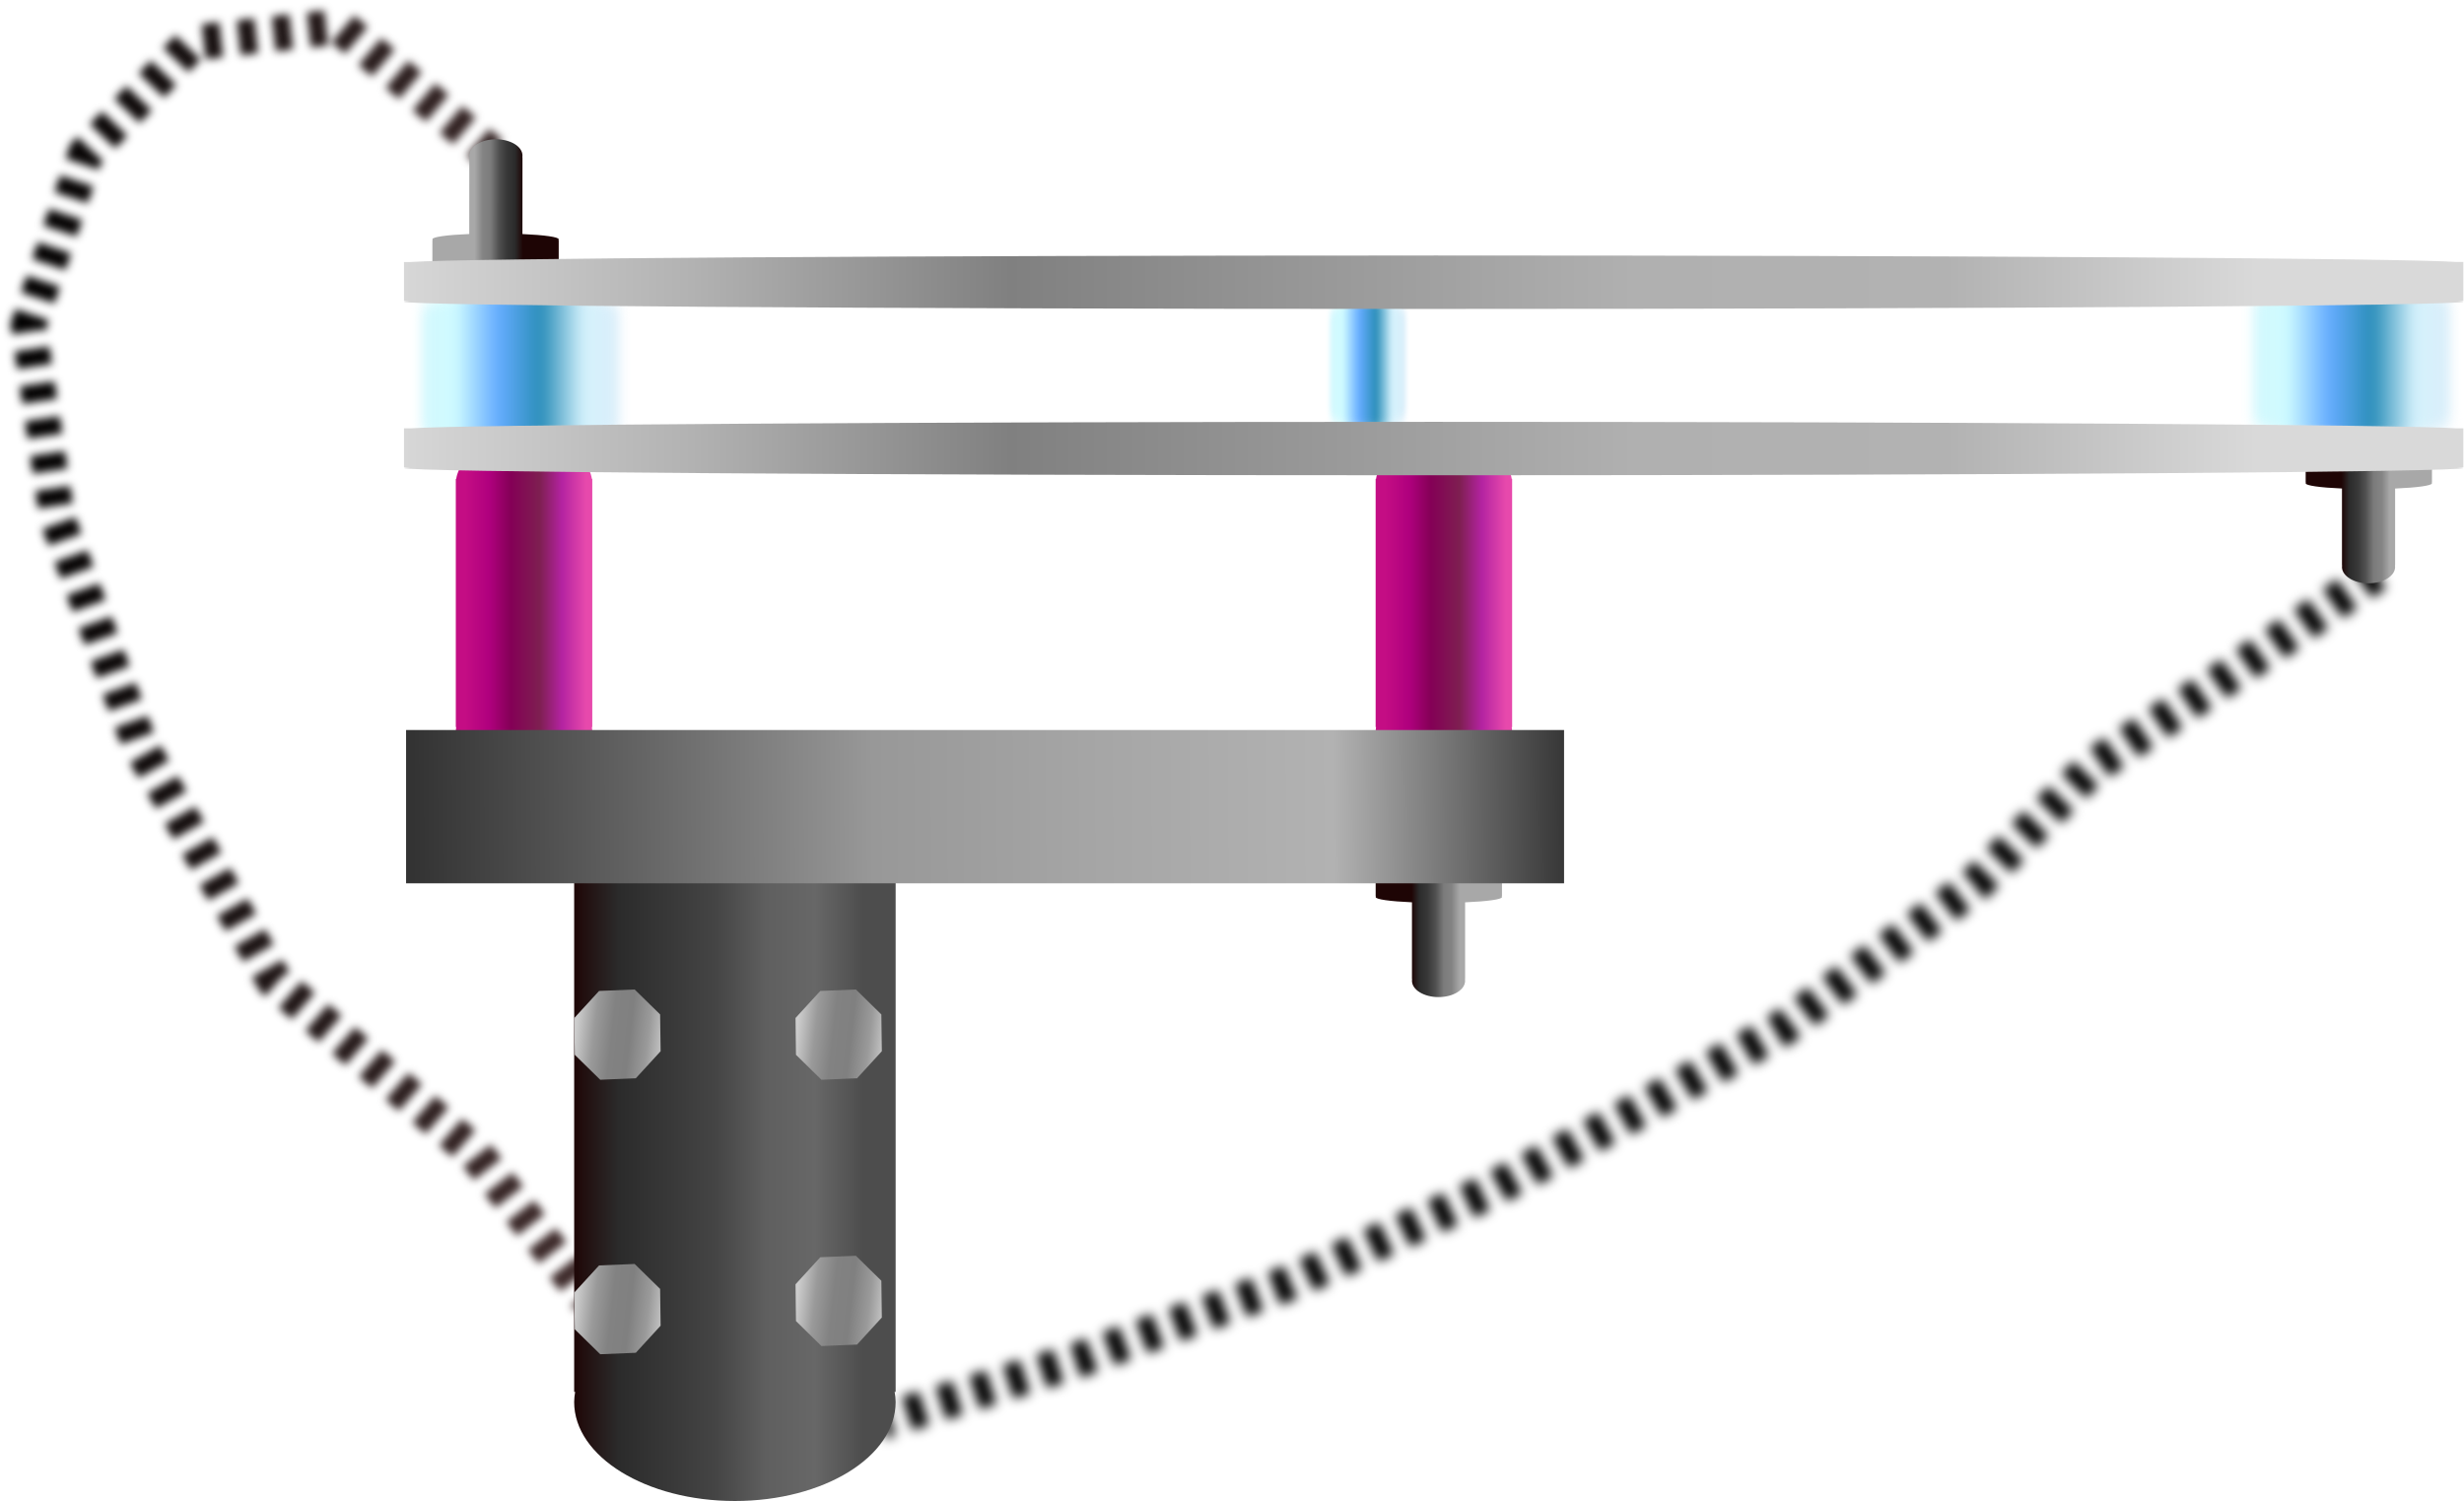
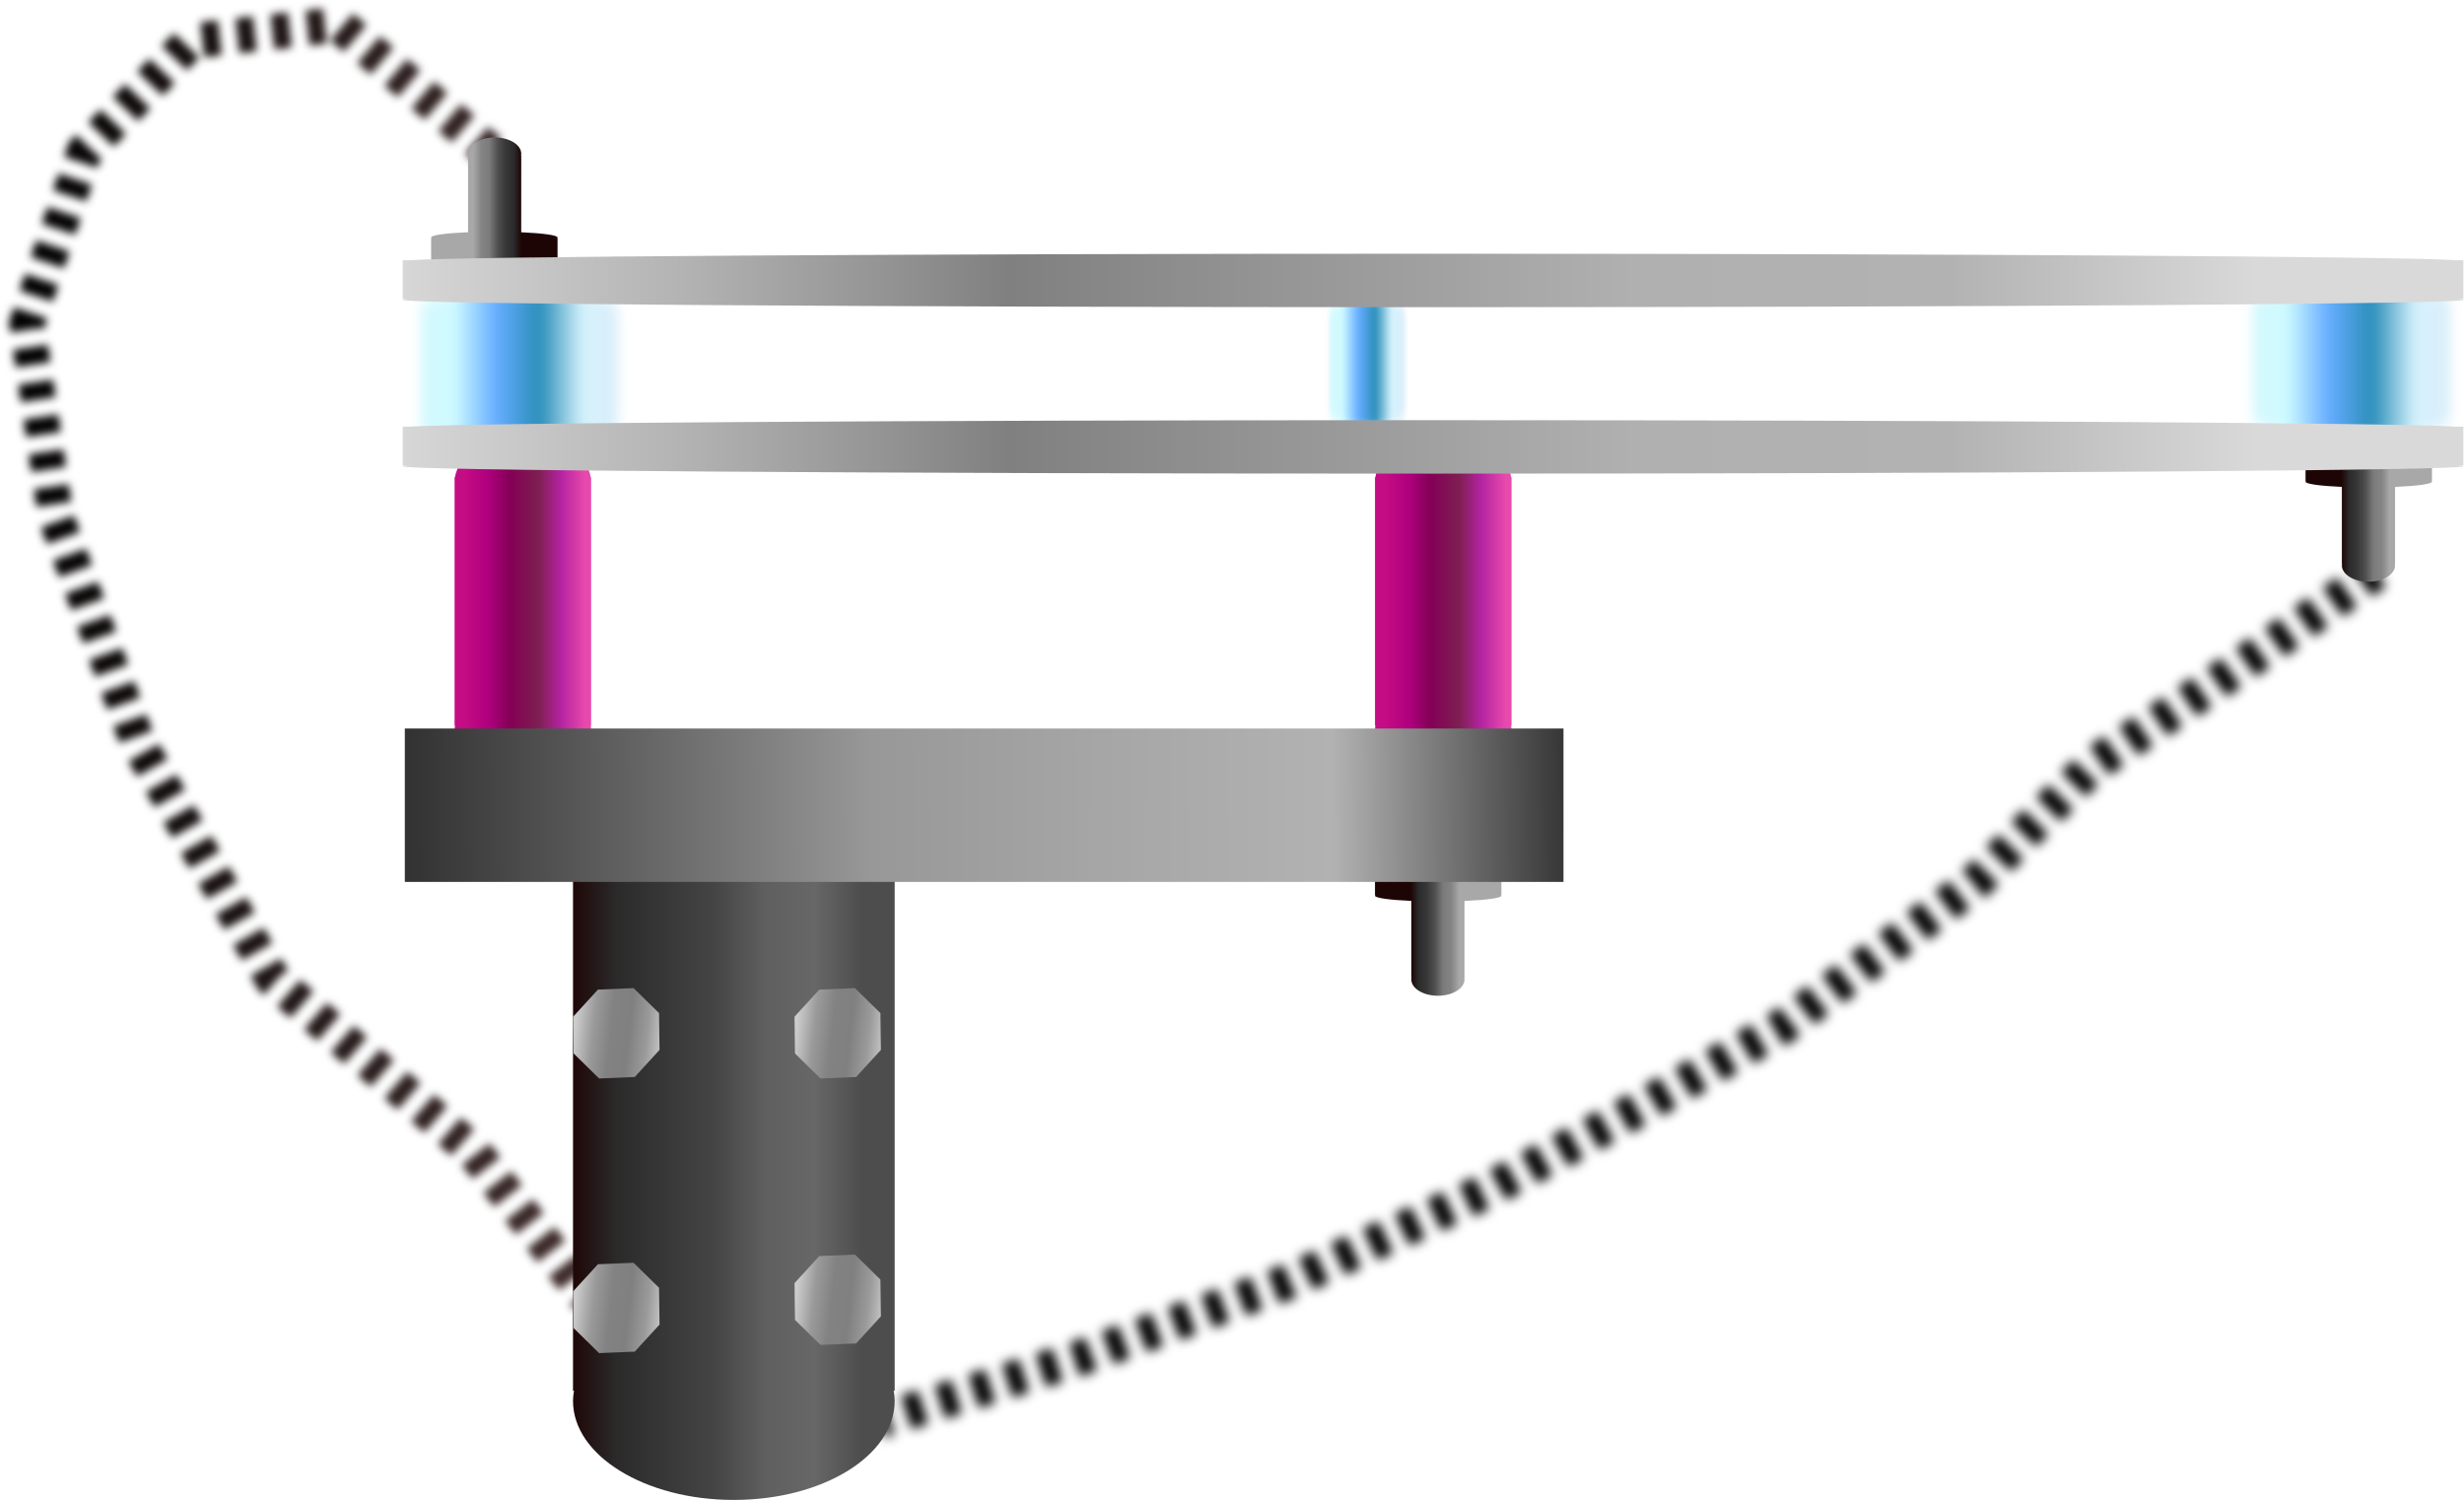
- <svg xmlns="http://www.w3.org/2000/svg" xmlns:xlink="http://www.w3.org/1999/xlink" width="92.432" height="56.308" version="1.1" id="svg34074">
+ <svg xmlns="http://www.w3.org/2000/svg" xmlns:xlink="http://www.w3.org/1999/xlink" version="1.1" id="svg34074" viewBox="0 0 300 182.633">
  <defs id="defs34071">
    <linearGradient id="linearGradient13835">
      <stop style="stop-color:#1e0505;stop-opacity:1" offset="0" id="stop13821" />
      <stop style="stop-color:#2b2b2b;stop-opacity:1" offset=".146" id="stop13823" />
      <stop style="stop-color:#383838;stop-opacity:1" offset=".3" id="stop13825" />
      <stop style="stop-color:#454545;stop-opacity:1" offset=".448" id="stop13827" />
      <stop style="stop-color:#5f5f5f;stop-opacity:1" offset=".6" id="stop13829" />
      <stop style="stop-color:#676767;stop-opacity:1" offset=".751" id="stop13831" />
      <stop style="stop-color:#4d4d4d;stop-opacity:1" offset=".9" id="stop13833" />
    </linearGradient>
    <linearGradient id="linearGradient13019">
      <stop style="stop-color:#ccc;stop-opacity:1" offset="0" id="stop13015" />
      <stop style="stop-color:#9a9a9a;stop-opacity:1" offset=".2" id="stop13087" />
      <stop style="stop-color:#828282;stop-opacity:1" offset=".4" id="stop13089" />
      <stop style="stop-color:gray;stop-opacity:1" offset=".6" id="stop13091" />
      <stop style="stop-color:#9a9a9a;stop-opacity:1" offset=".8" id="stop13093" />
      <stop style="stop-color:#ccc;stop-opacity:1" offset="1" id="stop13017" />
    </linearGradient>
    <linearGradient id="linearGradient6155">
      <stop style="stop-color:#d5f7fd;stop-opacity:1" offset="0" id="stop6143" />
      <stop style="stop-color:#cffbff;stop-opacity:1" offset=".2" id="stop6145" />
      <stop style="stop-color:#65acff;stop-opacity:1" offset=".4" id="stop6147" />
      <stop style="stop-color:#2b8eb9;stop-opacity:1" offset=".6" id="stop6149" />
      <stop style="stop-color:#d5f2fc;stop-opacity:1" offset=".8" id="stop6151" />
      <stop style="stop-color:#dbecf9;stop-opacity:1" offset="1" id="stop6153" />
    </linearGradient>
    <linearGradient id="linearGradient5320">
      <stop style="stop-color:#000;stop-opacity:1" offset="0" id="stop5316" />
      <stop style="stop-color:#000;stop-opacity:1" offset="1" id="stop5318" />
    </linearGradient>
    <linearGradient id="linearGradient4467">
      <stop style="stop-color:#000;stop-opacity:1" offset="0" id="stop4463" />
      <stop style="stop-color:#442f2f;stop-opacity:1" offset="1" id="stop4465" />
    </linearGradient>
    <linearGradient id="linearGradient58375">
      <stop style="stop-color:#1e0505;stop-opacity:1" offset="0" id="stop58361" />
      <stop style="stop-color:#2b2b2b;stop-opacity:1" offset=".146" id="stop58363" />
      <stop style="stop-color:#383838;stop-opacity:1" offset=".3" id="stop58365" />
      <stop style="stop-color:#505050;stop-opacity:1" offset=".448" id="stop58367" />
      <stop style="stop-color:#7b7b7b;stop-opacity:1" offset=".6" id="stop58369" />
      <stop style="stop-color:#848484;stop-opacity:1" offset=".751" id="stop58371" />
      <stop style="stop-color:#a8a8a8;stop-opacity:1" offset=".9" id="stop58373" />
    </linearGradient>
    <linearGradient id="linearGradient55441">
      <stop style="stop-color:#333;stop-opacity:1" offset="0" id="stop55437" />
      <stop style="stop-color:#656565;stop-opacity:1" offset=".201" id="stop55445" />
      <stop style="stop-color:#989898;stop-opacity:1" offset=".4" id="stop55447" />
      <stop style="stop-color:#a6a6a6;stop-opacity:1" offset=".6" id="stop55449" />
      <stop style="stop-color:#b2b2b2;stop-opacity:1" offset=".8" id="stop55451" />
      <stop style="stop-color:#373737;stop-opacity:1" offset="1" id="stop55439" />
    </linearGradient>
-     <linearGradient xlink:href="#linearGradient31314" id="linearGradient31318" x1="134.835" y1="185.429" x2="171.708" y2="185.429" gradientUnits="userSpaceOnUse" gradientTransform="matrix(2.1111 0 0 .06628 -284.2167 11.29057)" />
+     <linearGradient xlink:href="#linearGradient31314" id="linearGradient31318" x1="134.835" y1="185.429" x2="171.708" y2="185.429" gradientUnits="userSpaceOnUse" gradientTransform="matrix(6.85603 0 0 .21525 -891.445 65.91154)" />
    <linearGradient id="linearGradient31314">
      <stop style="stop-color:#d9d9d9;stop-opacity:1" offset="0" id="stop31302" />
      <stop style="stop-color:#b2b2b2;stop-opacity:1" offset=".146" id="stop31304" />
      <stop style="stop-color:gray;stop-opacity:1" offset=".3" id="stop31306" />
      <stop style="stop-color:#989898;stop-opacity:1" offset=".448" id="stop31308" />
      <stop style="stop-color:#b0b0b0;stop-opacity:1" offset=".6" id="stop31310" />
      <stop style="stop-color:#b2b2b2;stop-opacity:1" offset=".751" id="stop46591" />
      <stop style="stop-color:#d9d9d9;stop-opacity:1" offset=".9" id="stop31312" />
    </linearGradient>
-     <linearGradient xlink:href="#linearGradient31314" id="linearGradient47325" gradientUnits="userSpaceOnUse" gradientTransform="matrix(2.1111 0 0 .06628 -284.2167 17.53108)" x1="134.835" y1="185.429" x2="171.708" y2="185.429" />
-     <linearGradient xlink:href="#linearGradient31314-8" id="linearGradient31318-3" x1="134.835" y1="185.429" x2="171.708" y2="185.429" gradientUnits="userSpaceOnUse" gradientTransform="matrix(.1399 0 0 .42242 -15.93587 -42.53723)" />
+     <linearGradient xlink:href="#linearGradient31314" id="linearGradient47325" gradientUnits="userSpaceOnUse" gradientTransform="matrix(6.85603 0 0 .21525 -891.445 86.17827)" x1="134.835" y1="185.429" x2="171.708" y2="185.429" />
+     <linearGradient xlink:href="#linearGradient31314-8" id="linearGradient31318-3" x1="134.835" y1="185.429" x2="171.708" y2="185.429" gradientUnits="userSpaceOnUse" gradientTransform="matrix(.45433 0 0 1.37184 -20.17374 -108.9001)" />
    <linearGradient id="linearGradient31314-8">
      <stop style="stop-color:#c40d84;stop-opacity:1" offset=".077" id="stop31302-1" />
      <stop style="stop-color:#b0007e;stop-opacity:1" offset=".249" id="stop31304-5" />
      <stop style="stop-color:#840056;stop-opacity:1" offset=".41" id="stop31306-3" />
      <stop style="stop-color:#7e1f51;stop-opacity:1" offset=".618" id="stop31308-5" />
      <stop style="stop-color:#b423a1;stop-opacity:1" offset=".779" id="stop31310-4" />
      <stop style="stop-color:#e749ac;stop-opacity:1" offset=".955" id="stop31312-3" />
    </linearGradient>
-     <linearGradient xlink:href="#linearGradient31314-8" id="linearGradient53925" gradientUnits="userSpaceOnUse" gradientTransform="matrix(.1399 0 0 .42242 18.57047 -42.53723)" x1="134.835" y1="185.429" x2="171.708" y2="185.429" />
-     <linearGradient xlink:href="#linearGradient55441" id="linearGradient55443" x1="1.346" y1="42.827" x2="44.54" y2="42.582" gradientUnits="userSpaceOnUse" />
-     <linearGradient xlink:href="#linearGradient13835" id="linearGradient57633" gradientUnits="userSpaceOnUse" gradientTransform="matrix(.32956 0 0 .90676 -37.12199 -112.5467)" x1="134.835" y1="185.429" x2="171.708" y2="185.429" />
-     <linearGradient xlink:href="#linearGradient58375" id="linearGradient63507" gradientUnits="userSpaceOnUse" gradientTransform="matrix(.05447 0 0 .1494 66.36167 4.915024)" x1="134.835" y1="185.429" x2="171.708" y2="185.429" />
-     <linearGradient xlink:href="#linearGradient58375" id="linearGradient65694" gradientUnits="userSpaceOnUse" gradientTransform="matrix(.05447 0 0 .1494 31.47506 20.43726)" x1="134.835" y1="185.429" x2="171.708" y2="185.429" />
-     <linearGradient xlink:href="#linearGradient58375" id="linearGradient67150" gradientUnits="userSpaceOnUse" gradientTransform="matrix(-.05447 -.00003 .00008 -.1494 12.81152 48.18394)" x1="134.835" y1="185.429" x2="171.708" y2="185.429" />
+     <linearGradient xlink:href="#linearGradient31314-8" id="linearGradient53925" gradientUnits="userSpaceOnUse" gradientTransform="matrix(.45433 0 0 1.37184 91.88939 -108.9001)" x1="134.835" y1="185.429" x2="171.708" y2="185.429" />
+     <linearGradient xlink:href="#linearGradient55441" id="linearGradient55443" x1="1.346" y1="42.827" x2="44.54" y2="42.582" gradientUnits="userSpaceOnUse" gradientTransform="matrix(3.2476 0 0 3.2476 31.57974 29.24418)" />
+     <linearGradient xlink:href="#linearGradient13835" id="linearGradient57633" gradientUnits="userSpaceOnUse" gradientTransform="matrix(1.07029 0 0 2.94482 -88.97797 -336.2635)" x1="134.835" y1="185.429" x2="171.708" y2="185.429" />
+     <linearGradient xlink:href="#linearGradient58375" id="linearGradient63507" gradientUnits="userSpaceOnUse" gradientTransform="matrix(.1769 0 0 .48519 247.0965 45.20626)" x1="134.835" y1="185.429" x2="171.708" y2="185.429" />
+     <linearGradient xlink:href="#linearGradient58375" id="linearGradient65694" gradientUnits="userSpaceOnUse" gradientTransform="matrix(.1769 0 0 .48519 133.7984 95.61641)" x1="134.835" y1="185.429" x2="171.708" y2="185.429" />
+     <linearGradient xlink:href="#linearGradient58375" id="linearGradient67150" gradientUnits="userSpaceOnUse" gradientTransform="matrix(-.1769 -.0001 .00025 -.48519 73.18655 185.7268)" x1="134.835" y1="185.429" x2="171.708" y2="185.429" />
    <linearGradient xlink:href="#linearGradient4467" id="linearGradient4469" x1="-14.094" y1="37.786" x2="9.024" y2="37.786" gradientUnits="userSpaceOnUse" />
    <linearGradient xlink:href="#linearGradient5320" id="linearGradient5322" x1="18.173" y1="50.46" x2="75.921" y2="50.46" gradientUnits="userSpaceOnUse" />
    <linearGradient xlink:href="#linearGradient6155" id="linearGradient6889" x1="60.483" y1="68.449" x2="68.568" y2="68.449" gradientUnits="userSpaceOnUse" gradientTransform="translate(-59.16892 -41.64877)" />
    <linearGradient xlink:href="#linearGradient6155" id="linearGradient7732" gradientUnits="userSpaceOnUse" gradientTransform="translate(-24.74337 -41.95614)" x1="60.483" y1="68.449" x2="68.568" y2="68.449" />
    <linearGradient xlink:href="#linearGradient6155" id="linearGradient7736" gradientUnits="userSpaceOnUse" gradientTransform="translate(9.5285 -41.95614)" x1="60.483" y1="68.449" x2="68.568" y2="68.449" />
    <linearGradient xlink:href="#linearGradient13019" id="linearGradient13021" x1="241.861" y1="206.94" x2="299.106" y2="200.602" gradientUnits="userSpaceOnUse" />
    <linearGradient xlink:href="#linearGradient13019" id="linearGradient13967" gradientUnits="userSpaceOnUse" x1="241.861" y1="206.94" x2="299.106" y2="200.602" />
    <linearGradient xlink:href="#linearGradient13019" id="linearGradient13971" gradientUnits="userSpaceOnUse" x1="241.861" y1="206.94" x2="299.106" y2="200.602" />
    <linearGradient xlink:href="#linearGradient13019" id="linearGradient13975" gradientUnits="userSpaceOnUse" x1="241.861" y1="206.94" x2="299.106" y2="200.602" />
-     <filter style="color-interpolation-filters:sRGB" id="filter2452" x="-.051" y="-.021" width="1.094" height="1.037">
+     <filter style="color-interpolation-filters:sRGB" id="filter2452" x="-.048" y="-.019" width="1.091" height="1.036">
      <feGaussianBlur stdDeviation=".163" id="feGaussianBlur2454" />
    </filter>
    <filter style="color-interpolation-filters:sRGB" id="filter5312" x="-.013" y="-.034" width="1.029" height="1.071">
      <feGaussianBlur stdDeviation=".225" id="feGaussianBlur5314" />
    </filter>
    <filter style="color-interpolation-filters:sRGB" id="filter6883" x="-.069" y="-.119" width="1.138" height="1.238">
      <feGaussianBlur stdDeviation=".214" id="feGaussianBlur6885" />
    </filter>
  </defs>
-   <g id="stark" transform="translate(14.13255 -12.99356)">
-     <path id="path6139" style="mix-blend-mode:normal;fill:url(#linearGradient6889);fill-opacity:1;stroke-width:.161;filter:url(#filter6883)" d="M5.385 24.641a3.704.585 0 0 0-3.681.525h-.023V28.315h.023a3.704.585 0 0 0-.023.06 3.704.585 0 0 0 3.704.585 3.704.585 0 0 0 3.704-.585 3.704.585 0 0 0-.023-.06h.023V25.166h-.023a3.704.585 0 0 0-3.68-.525Zm-3.76.585.057 3.18z" transform="matrix(1 0 0 1.4311 0 -11.47692)" />
-     <path id="path7730" style="mix-blend-mode:normal;fill:url(#linearGradient7732);fill-opacity:1;stroke-width:.161;filter:url(#filter6883)" d="M39.81 24.334a3.704.585 0 0 0-3.681.525h-.023V28.008h.023a3.704.585 0 0 0-.023.06 3.704.585 0 0 0 3.704.585 3.704.585 0 0 0 3.704-.585 3.704.585 0 0 0-.023-.06h.023V24.858h-.023a3.704.585 0 0 0-3.68-.525zm-3.76.585.057 3.18z" transform="matrix(.38467 0 0 1.17244 21.86658 -4.414818)" />
-     <path id="path7734" style="mix-blend-mode:normal;fill:url(#linearGradient7736);fill-opacity:1;stroke-width:.161;filter:url(#filter6883)" d="M74.082 24.334a3.704.585 0 0 0-3.681.525h-.023V28.008h.023a3.704.585 0 0 0-.023.06 3.704.585 0 0 0 3.704.585 3.704.585 0 0 0 3.704-.585 3.704.585 0 0 0-.023-.06h.023V24.858h-.023a3.704.585 0 0 0-3.68-.525zm-3.76.585.057 3.18z" transform="matrix(1 0 0 1.37362 0 -9.821582)" />
-     <path style="fill:none;stroke:url(#linearGradient5322);stroke-width:1.323;stroke-dasharray:.661,.661;stroke-dashoffset:0;stroke-opacity:1;filter:url(#filter5312)" d="m75.005 34.51-5.994 4.15-4.611 3.074-4.457 4.457-7.223 5.379-5.379 3.074-5.686 3.074-7.377 3.381-7.992 2.92-7.377 2.305" id="path5310" />
-     <path style="fill:none;stroke:url(#linearGradient4469);stroke-width:1.323;stroke-dasharray:.661,.661;stroke-dashoffset:0;stroke-opacity:1;filter:url(#filter2452)" d="m4.303 18.75-5.686-4.764-5.533.615-3.996 4.15-2.152 6.455 1.076 7.223 3.074 8.453 5.072 8.914 7.531 6.455 4.303 5.533" id="path2342" />
-     <path id="path67148" style="fill:url(#linearGradient67150);fill-opacity:1;stroke-width:.085" d="M4.457 23.35a2.369.216.03 0 0 2.355-.193l.014 0.0 0-.022.001-1.143-.014-0a2.369.216.03 0 0 .014-.022 2.369.216.03 0 0-1.362-.196l.002-2.881-.006-0a.997.612.03 0 0 .006-.063.997.612.03 0 0-.997-.612.997.612.03 0 0-.997.611.997.612.03 0 0 .006.063l-.006-0-.002 2.88a2.369.216.03 0 0-1.383.196 2.369.216.03 0 0 .015.022l-.015-0-.001 1.143-0.0.022.015 0a2.369.216.03 0 0 2.354.195zm2.406-.215-.036-1.176z" />
-     <path id="path65692" style="fill:url(#linearGradient65694);fill-opacity:1;stroke-width:.085" d="M39.842 45.267a2.369.216 0 0 0-2.355.194h-.014V46.626h.014a2.369.216 0 0 0-.014.022 2.369.216 0 0 0 1.362.195v2.881h.006a.997.612 0 0 0-.006.063.997.612 0 0 0 .997.612.997.612 0 0 0 .996-.612.997.612 0 0 0-.006-.063h.006V46.844a2.369.216 0 0 0 1.383-.196 2.369.216 0 0 0-.015-.022h.015V45.461h-.015a2.369.216 0 0 0-2.354-.194zm-2.406.216.036 1.176z" />
-     <path id="path63505" style="fill:url(#linearGradient63507);fill-opacity:1;stroke-width:.085" d="M74.729 29.745a2.369.216 0 0 0-2.355.194h-.014V31.103h.014a2.369.216 0 0 0-.014.022 2.369.216 0 0 0 1.362.195v2.881h.006a.997.612 0 0 0-.006.063.997.612 0 0 0 .997.612.997.612 0 0 0 .996-.612.997.612 0 0 0-.006-.063h.006v-2.88a2.369.216 0 0 0 1.383-.196 2.369.216 0 0 0-.015-.022h.015V29.939h-.015a2.369.216 0 0 0-2.354-.194zm-2.406.216.036 1.176z" />
-     <path id="path57631" style="fill:url(#linearGradient57633);fill-opacity:1;stroke-width:.517" d="M13.436 41.886a6.03 3.713 0 0 0-5.993 3.332h-.037v19.99h.037a6.03 3.713 0 0 0-.037.381 6.03 3.713 0 0 0 6.03 3.714 6.03 3.713 0 0 0 6.03-3.714 6.03 3.713 0 0 0-.038-.381h.038V45.217h-.038a6.03 3.713 0 0 0-5.992-3.332Zm-6.122 3.712.092 20.182z" />
-     <path id="path53921" style="fill:url(#linearGradient53925);fill-opacity:1;stroke-width:.23" d="M40.032 29.405a2.56 1.73 0 0 0-2.544 1.552h-.016V40.27h.016a2.56 1.73 0 0 0-.016.177 2.56 1.73 0 0 0 2.56 1.73 2.56 1.73 0 0 0 2.56-1.73 2.56 1.73 0 0 0-.016-.177h.016V30.957h-.016a2.56 1.73 0 0 0-2.544-1.552zm-2.599 1.729.039 9.402z" />
-     <path id="path31294-6" style="fill:url(#linearGradient31318-3);fill-opacity:1;stroke-width:.23" d="M5.526 29.405a2.56 1.73 0 0 0-2.544 1.552h-.016V40.27h.016a2.56 1.73 0 0 0-.016.177 2.56 1.73 0 0 0 2.56 1.73 2.56 1.73 0 0 0 2.56-1.73 2.56 1.73 0 0 0-.016-.177h.016V30.957h-.016a2.56 1.73 0 0 0-2.544-1.552Zm-2.599 1.729.039 9.402z" />
-     <path id="path31294" style="fill:url(#linearGradient31318);fill-opacity:1;stroke-width:.354" d="M39.649 22.579a38.626.271 0 0 0-38.388.244h-.238v1.461h.238a38.626.271 0 0 0-.238.028 38.626.271 0 0 0 38.626.271 38.626.271 0 0 0 38.626-.271 38.626.271 0 0 0-.243-.028h.243V22.822h-.243a38.626.271 0 0 0-38.383-.244Zm-39.216.271.59 1.475Z" />
-     <path id="path47323" style="fill:url(#linearGradient47325);fill-opacity:1;stroke-width:.354" d="M39.649 28.819a38.626.271 0 0 0-38.388.244h-.238v1.461h.238a38.626.271 0 0 0-.238.028 38.626.271 0 0 0 38.626.271 38.626.271 0 0 0 38.626-.271 38.626.271 0 0 0-.243-.028h.243v-1.461h-.243a38.626.271 0 0 0-38.383-.244Zm-39.216.271.59 1.475Z" />
-     <path style="fill:url(#linearGradient55443);fill-opacity:1;stroke-width:.394;stroke-opacity:.74" id="rect55435" d="M1.101 40.38h43.439v5.751H1.101z" />
-     <path style="fill:url(#linearGradient13021);fill-opacity:1;stroke:none;stroke-width:1.323;stroke-dasharray:.661,.661;stroke-dashoffset:0;stroke-opacity:1" id="path12227" d="m285.782 228.277-21.944 5.347-19.297-11.736-5.347-21.944 11.736-19.297 21.944-5.347 19.297 11.736 5.347 21.944z" transform="matrix(.05757 .01208 -.0132 .05995 -3.72085 36.30787)" />
-     <path style="fill:url(#linearGradient13967);fill-opacity:1;stroke:none;stroke-width:1.323;stroke-dasharray:.661,.661;stroke-dashoffset:0;stroke-opacity:1" id="path13965" d="m285.782 228.277-21.944 5.347-19.297-11.736-5.347-21.944 11.736-19.297 21.944-5.347 19.297 11.736 5.347 21.944z" transform="matrix(.05757 .01208 -.0132 .05995 -3.72085 46.6048)" />
-     <path style="fill:url(#linearGradient13971);fill-opacity:1;stroke:none;stroke-width:1.323;stroke-dasharray:.661,.661;stroke-dashoffset:0;stroke-opacity:1" id="path13969" d="m285.782 228.277-21.944 5.347-19.297-11.736-5.347-21.944 11.736-19.297 21.944-5.347 19.297 11.736 5.347 21.944z" transform="matrix(.05757 .01208 -.0132 .05995 4.578167 36.30787)" />
-     <path style="fill:url(#linearGradient13975);fill-opacity:1;stroke:none;stroke-width:1.323;stroke-dasharray:.661,.661;stroke-dashoffset:0;stroke-opacity:1" id="path13973" d="m285.782 228.277-21.944 5.347-19.297-11.736-5.347-21.944 11.736-19.297 21.944-5.347 19.297 11.736 5.347 21.944z" transform="matrix(.05757 .01208 -.0132 .05995 4.578167 46.29743)" />
+   <g id="stark" transform="translate(14.1324 -71.67714)">
+     <path id="path6139" style="mix-blend-mode:normal;fill:url(#linearGradient6889);fill-opacity:1;stroke-width:.161;filter:url(#filter6883)" d="M5.385 24.641a3.704.585 0 0 0-3.681.525h-.023V28.315h.023a3.704.585 0 0 0-.023.06 3.704.585 0 0 0 3.704.585 3.704.585 0 0 0 3.704-.585 3.704.585 0 0 0-.023-.06h.023V25.166h-.023a3.704.585 0 0 0-3.68-.525Zm-3.76.585.057 3.18z" transform="matrix(3.2476 0 0 4.64766 31.57974 -8.028379)" />
+     <path id="path7730" style="mix-blend-mode:normal;fill:url(#linearGradient7732);fill-opacity:1;stroke-width:.161;filter:url(#filter6883)" d="M39.81 24.334a3.704.585 0 0 0-3.681.525h-.023V28.008h.023a3.704.585 0 0 0-.023.06 3.704.585 0 0 0 3.704.585 3.704.585 0 0 0 3.704-.585 3.704.585 0 0 0-.023-.06h.023V24.858h-.023a3.704.585 0 0 0-3.68-.525zm-3.76.585.057 3.18z" transform="matrix(1.24925 0 0 3.80763 102.5939 14.90658)" />
+     <path id="path7734" style="mix-blend-mode:normal;fill:url(#linearGradient7736);fill-opacity:1;stroke-width:.161;filter:url(#filter6883)" d="M74.082 24.334a3.704.585 0 0 0-3.681.525h-.023V28.008h.023a3.704.585 0 0 0-.023.06 3.704.585 0 0 0 3.704.585 3.704.585 0 0 0 3.704-.585 3.704.585 0 0 0-.023-.06h.023V24.858h-.023a3.704.585 0 0 0-3.68-.525zm-3.76.585.057 3.18z" transform="matrix(3.2476 0 0 4.46099 31.57974 -2.652474)" />
+     <path style="fill:none;stroke:url(#linearGradient5322);stroke-width:1.323;stroke-dasharray:.661,.661;stroke-dashoffset:0;stroke-opacity:1;filter:url(#filter5312)" d="m75.005 34.51-5.994 4.15-4.611 3.074-4.457 4.457-7.223 5.379-5.379 3.074-5.686 3.074-7.377 3.381-7.992 2.92-7.377 2.305" id="path5310" transform="matrix(3.2476 0 0 3.2476 31.57974 29.24418)" />
+     <path style="fill:none;stroke:url(#linearGradient4469);stroke-width:1.323;stroke-dasharray:.661,.661;stroke-dashoffset:0;stroke-opacity:1;filter:url(#filter2452)" d="m4.303 18.75-5.686-4.764-5.533.615-3.996 4.15-2.152 6.455 1.076 7.223 3.074 8.453 5.072 8.914 7.531 6.455 4.303 5.533" id="path2342" transform="matrix(3.2476 0 0 3.2476 31.57974 29.24418)" />
+     <path id="path67148" style="fill:url(#linearGradient67150);fill-opacity:1;stroke-width:.277" d="M46.055 105.075a7.695.702.03 0 0 7.648-.625l.047 0.0 0-.072.002-3.711-.047-0a7.695.702.03 0 0 .047-.072 7.695.702.03 0 0-4.424-.637l.005-9.356-.02-0a3.237 1.987.03 0 0 .02-.203 3.237 1.987.03 0 0-3.236-1.989 3.237 1.987.03 0 0-3.237 1.985 3.237 1.987.03 0 0 .02.203l-.02-0-.005 9.353a7.695.702.03 0 0-4.493.635 7.695.702.03 0 0 .049.072l-.049-0-.002 3.711-0.0.072.049 0a7.695.702.03 0 0 7.646.633zm7.813-.697-.115-3.818z" />
+     <path id="path65692" style="fill:url(#linearGradient65694);fill-opacity:1;stroke-width:.277" d="M160.972 176.254a7.695.702 0 0 0-7.648.629h-.047V180.666h.047a7.695.702 0 0 0-.047.072 7.695.702 0 0 0 4.424.634v9.356h.02a3.237 1.987 0 0 0-.02.203 3.237 1.987 0 0 0 3.237 1.987 3.237 1.987 0 0 0 3.236-1.987 3.237 1.987 0 0 0-.02-.203h.02v-9.353a7.695.702 0 0 0 4.493-.638 7.695.702 0 0 0-.049-.072h.049V176.883h-.049a7.695.702 0 0 0-7.646-.629zm-7.812.702.117 3.818z" />
+     <path id="path63505" style="fill:url(#linearGradient63507);fill-opacity:1;stroke-width:.277" d="M274.27 125.844a7.695.702 0 0 0-7.648.629h-.047v3.783h.047a7.695.702 0 0 0-.047.072 7.695.702 0 0 0 4.424.634v9.356h.02a3.237 1.987 0 0 0-.02.203 3.237 1.987 0 0 0 3.237 1.987 3.237 1.987 0 0 0 3.236-1.987 3.237 1.987 0 0 0-.02-.203h.02v-9.353a7.695.702 0 0 0 4.493-.638 7.695.702 0 0 0-.049-.072h.049v-3.783h-.049a7.695.702 0 0 0-7.646-.629zm-7.812.702.117 3.818z" />
+     <path id="path57631" style="fill:url(#linearGradient57633);fill-opacity:1;stroke-width:1.68" d="M75.216 165.273a19.583 12.057 0 0 0-19.462 10.819h-.121v64.921h.121a19.583 12.057 0 0 0-.121 1.236 19.583 12.057 0 0 0 19.583 12.06 19.583 12.057 0 0 0 19.583-12.06 19.583 12.057 0 0 0-.123-1.236h.123v-64.921h-.123a19.583 12.057 0 0 0-19.459-10.819Zm-19.882 12.056.299 65.544z" />
+     <path id="path53921" style="fill:url(#linearGradient53925);fill-opacity:1;stroke-width:.747" d="M161.589 124.741a8.313 5.617 0 0 0-8.261 5.04h-.051v30.244h.051a8.313 5.617 0 0 0-.051.576 8.313 5.617 0 0 0 8.313 5.618 8.313 5.617 0 0 0 8.313-5.618 8.313 5.617 0 0 0-.052-.576h.052v-30.244h-.052a8.313 5.617 0 0 0-8.26-5.04zm-8.44 5.616.127 30.534z" />
+     <path id="path31294-6" style="fill:url(#linearGradient31318-3);fill-opacity:1;stroke-width:.747" d="M49.526 124.741a8.313 5.617 0 0 0-8.261 5.04h-.051v30.244h.051a8.313 5.617 0 0 0-.051.576 8.313 5.617 0 0 0 8.313 5.618 8.313 5.617 0 0 0 8.313-5.618 8.313 5.617 0 0 0-.052-.576h.052v-30.244h-.052a8.313 5.617 0 0 0-8.26-5.04zm-8.44 5.616.127 30.534z" />
+     <path id="path31294" style="fill:url(#linearGradient31318);fill-opacity:1;stroke-width:1.15" d="M160.345 102.571a125.444.881 0 0 0-124.668.791h-.774V108.107h.774a125.444.881 0 0 0-.774.09 125.444.881 0 0 0 125.442.882 125.444.881 0 0 0 125.442-.882 125.444.881 0 0 0-.79-.09h.79V103.362h-.79a125.444.881 0 0 0-124.653-.791zm-127.357.881 1.915 4.791z" />
+     <path id="path47323" style="fill:url(#linearGradient47325);fill-opacity:1;stroke-width:1.15" d="M160.345 122.838a125.444.881 0 0 0-124.668.791h-.774v4.745h.774a125.444.881 0 0 0-.774.09 125.444.881 0 0 0 125.442.882 125.444.881 0 0 0 125.442-.882 125.444.881 0 0 0-.79-.09h.79v-4.745h-.79a125.444.881 0 0 0-124.653-.791zm-127.357.881 1.915 4.791z" />
+     <path style="fill:url(#linearGradient55443);fill-opacity:1;stroke-width:1.28;stroke-opacity:.74" id="rect55435" d="M35.156 160.382h141.072v18.677H35.156z" />
+     <path style="fill:url(#linearGradient13021);fill-opacity:1;stroke:none;stroke-width:1.323;stroke-dasharray:.661,.661;stroke-dashoffset:0;stroke-opacity:1" id="path12227" d="m285.782 228.277-21.944 5.347-19.297-11.736-5.347-21.944 11.736-19.297 21.944-5.347 19.297 11.736 5.347 21.944z" transform="matrix(.18697 .03922 -.04285 .1947 19.49588 147.1579)" />
+     <path style="fill:url(#linearGradient13967);fill-opacity:1;stroke:none;stroke-width:1.323;stroke-dasharray:.661,.661;stroke-dashoffset:0;stroke-opacity:1" id="path13965" d="m285.782 228.277-21.944 5.347-19.297-11.736-5.347-21.944 11.736-19.297 21.944-5.347 19.297 11.736 5.347 21.944z" transform="matrix(.18697 .03922 -.04285 .1947 19.49588 180.5983)" />
+     <path style="fill:url(#linearGradient13971);fill-opacity:1;stroke:none;stroke-width:1.323;stroke-dasharray:.661,.661;stroke-dashoffset:0;stroke-opacity:1" id="path13969" d="m285.782 228.277-21.944 5.347-19.297-11.736-5.347-21.944 11.736-19.297 21.944-5.347 19.297 11.736 5.347 21.944z" transform="matrix(.18697 .03922 -.04285 .1947 46.44784 147.1579)" />
+     <path style="fill:url(#linearGradient13975);fill-opacity:1;stroke:none;stroke-width:1.323;stroke-dasharray:.661,.661;stroke-dashoffset:0;stroke-opacity:1" id="path13973" d="m285.782 228.277-21.944 5.347-19.297-11.736-5.347-21.944 11.736-19.297 21.944-5.347 19.297 11.736 5.347 21.944z" transform="matrix(.18697 .03922 -.04285 .1947 46.44784 179.6001)" />
  </g>
</svg>
